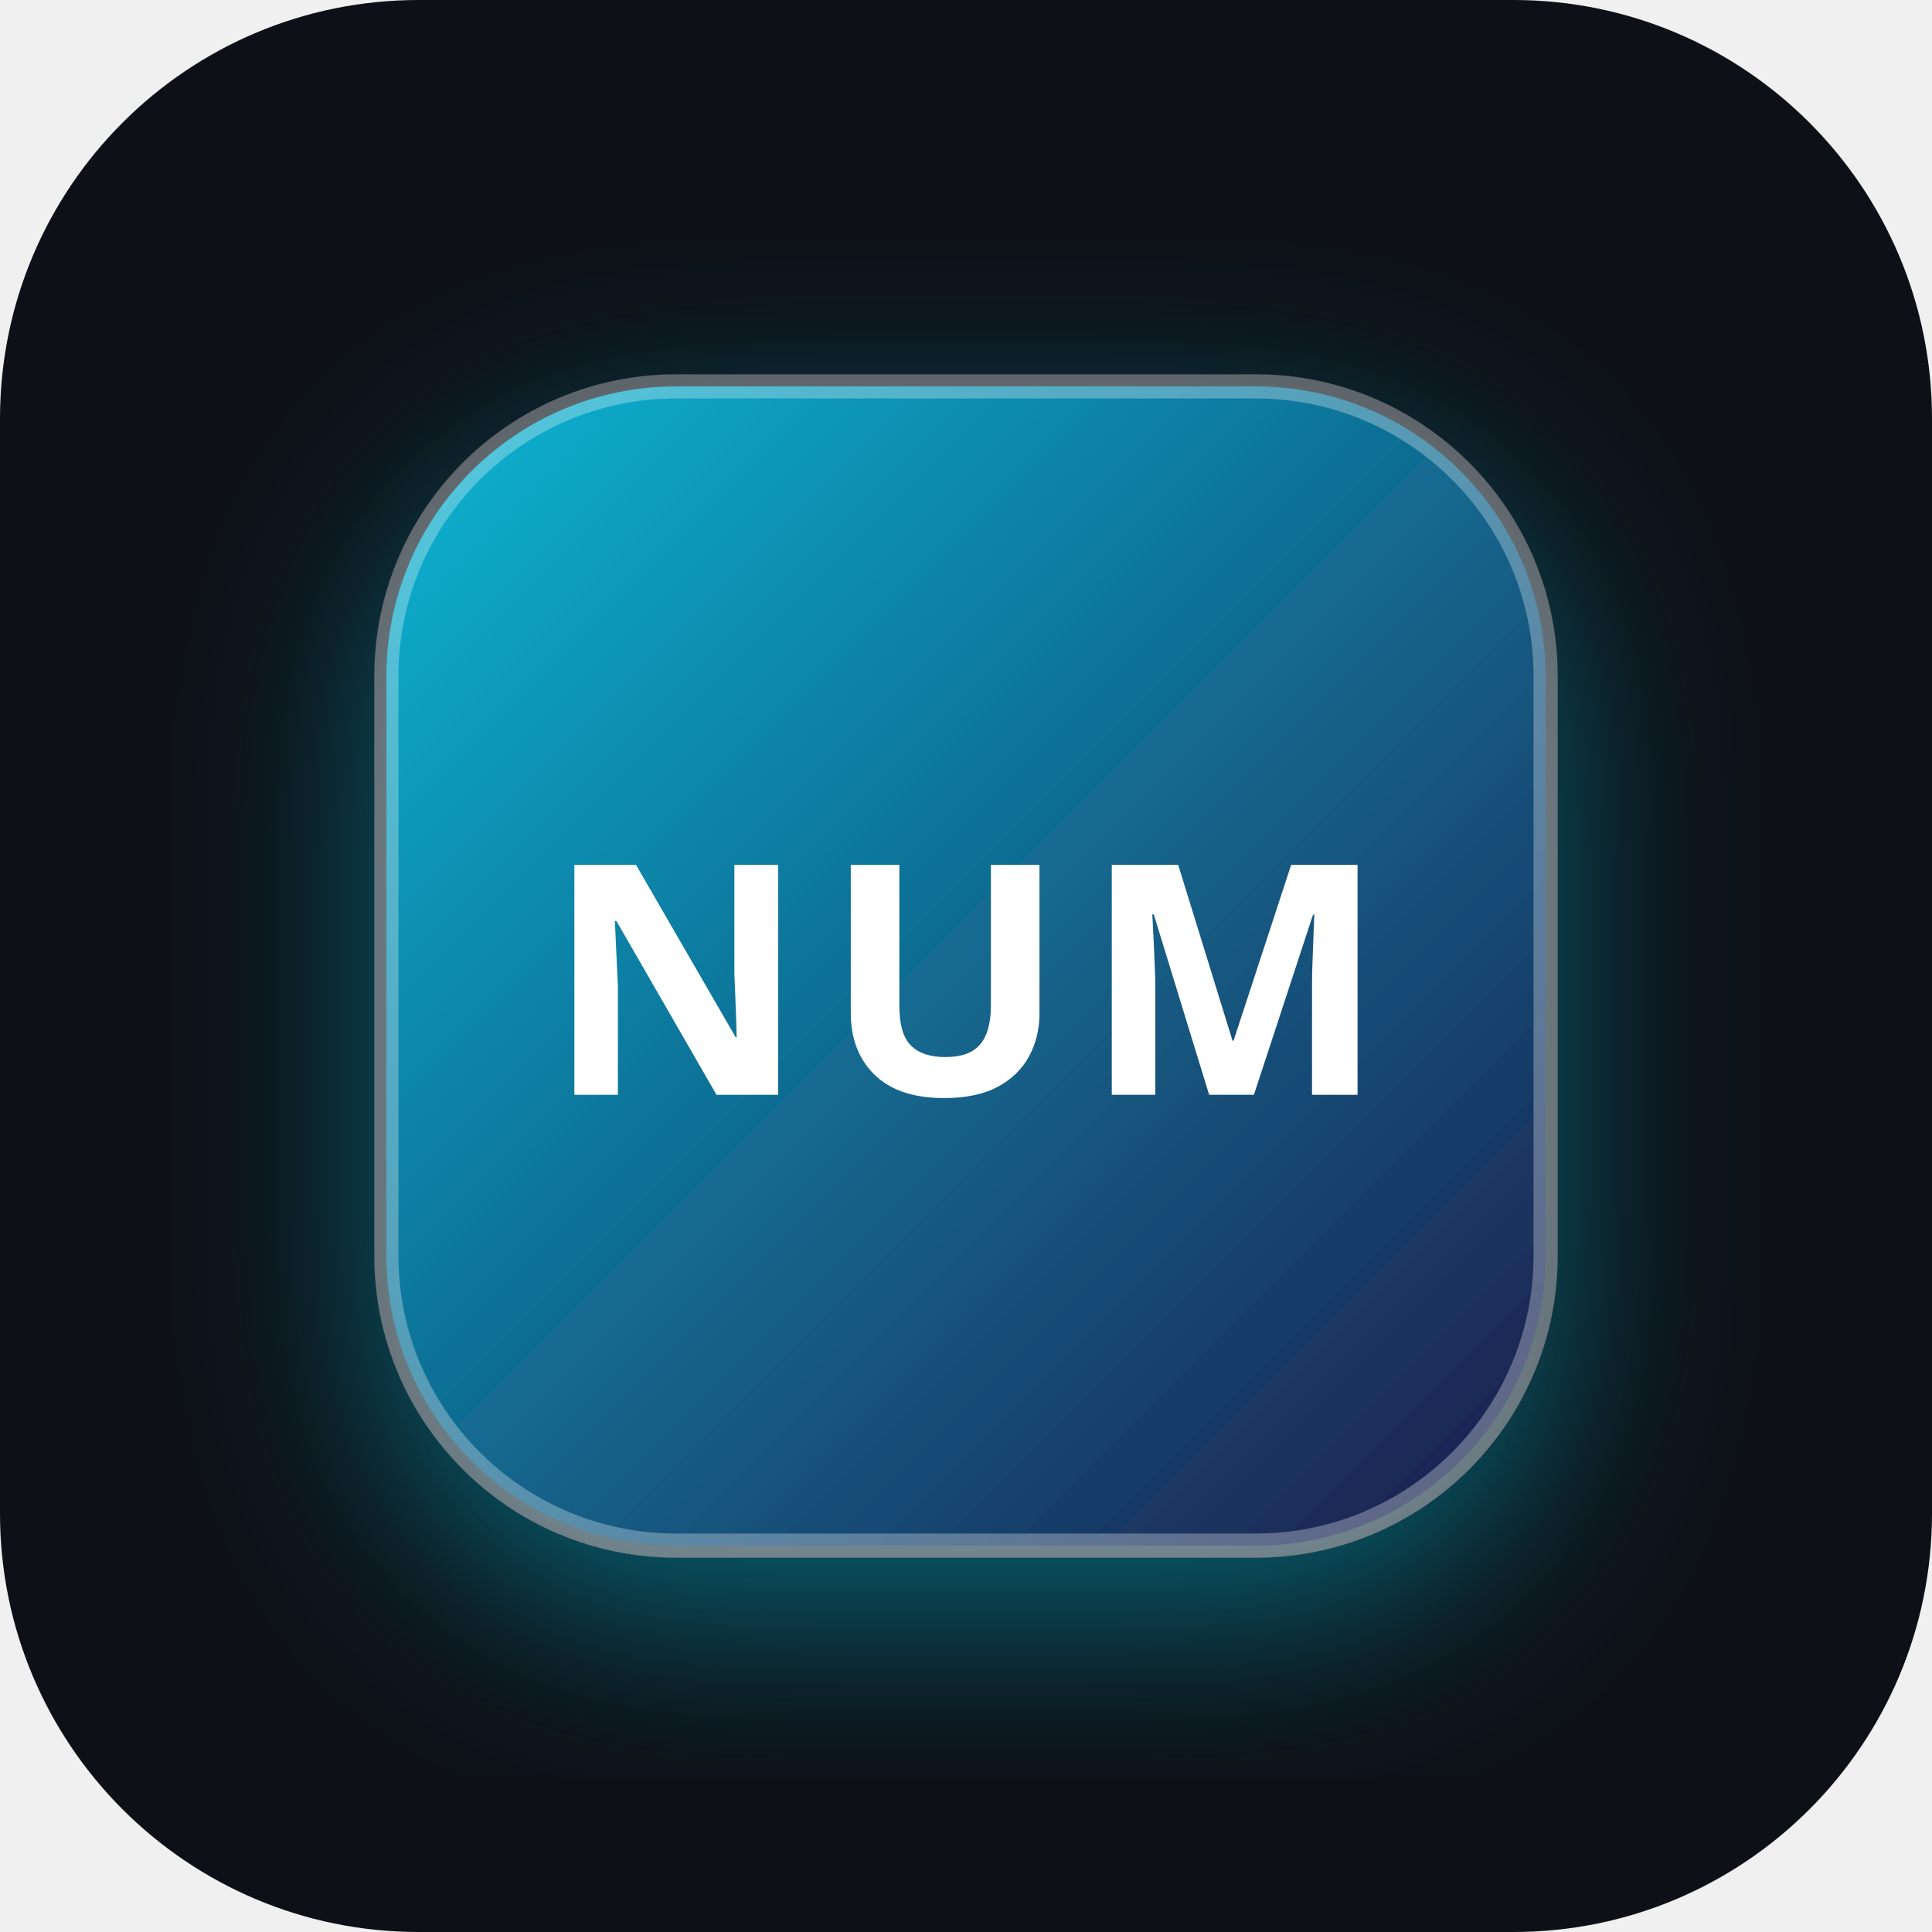
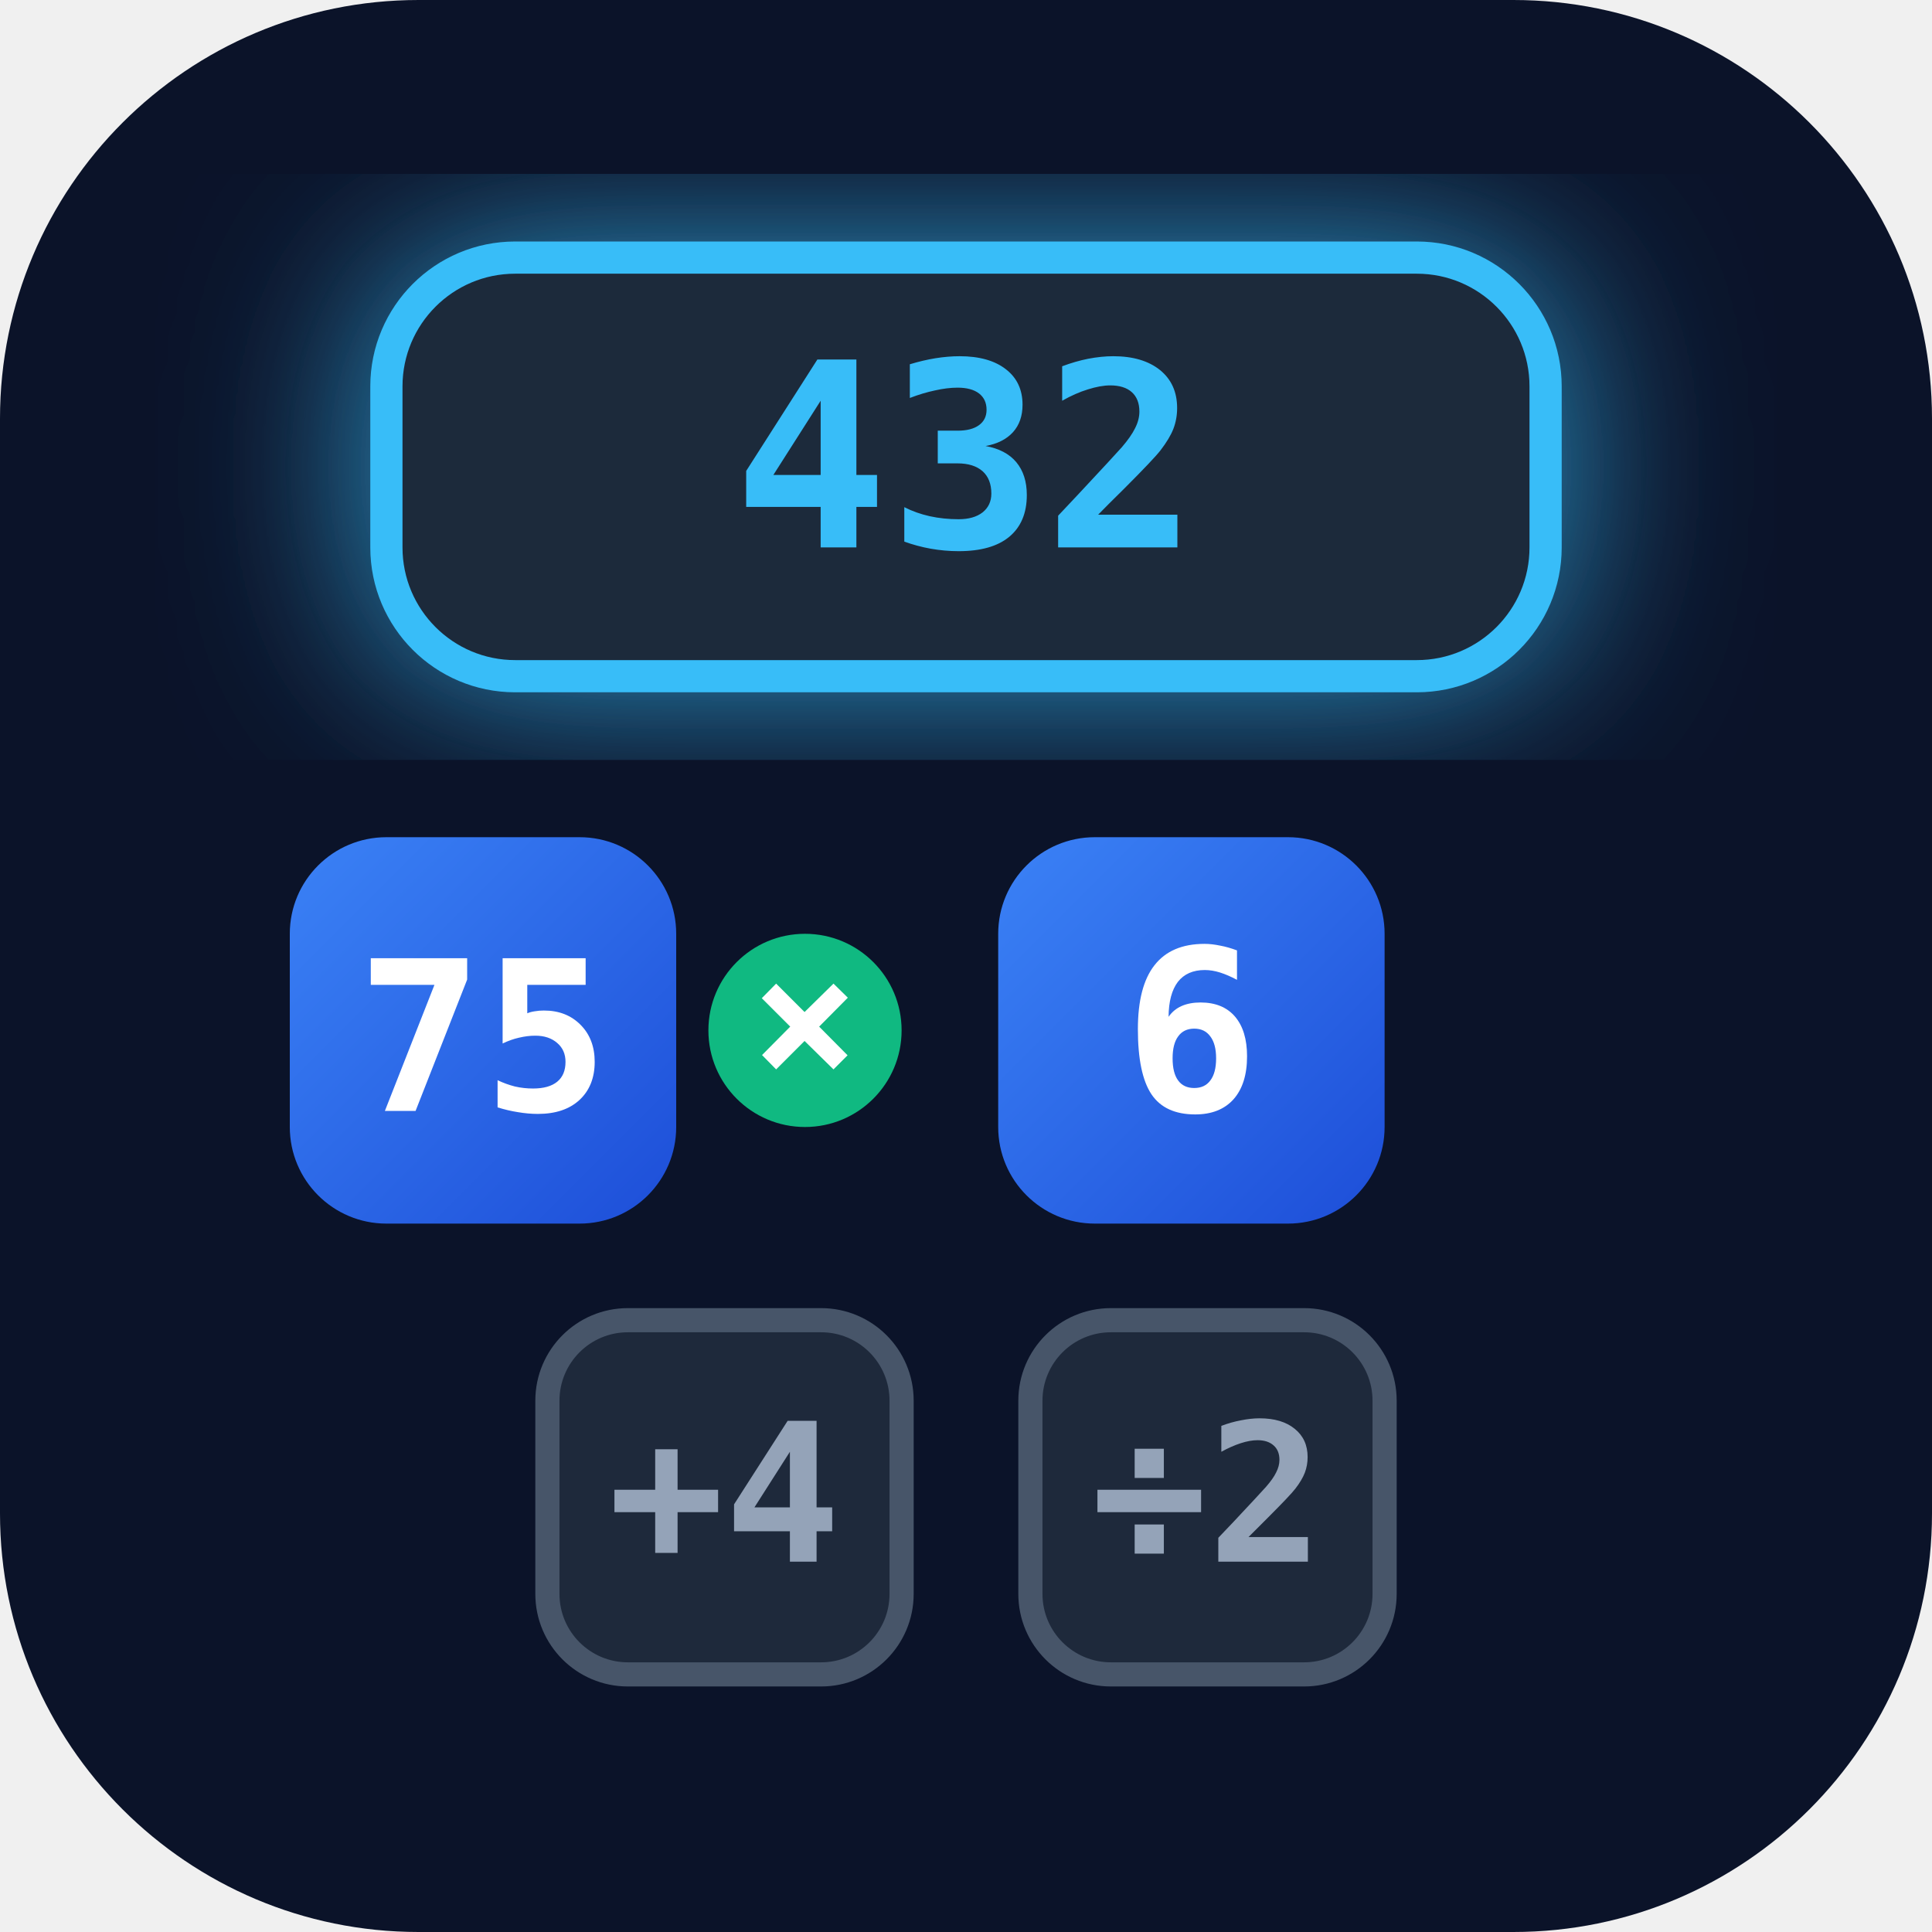
<svg xmlns="http://www.w3.org/2000/svg" viewBox="0 0 120 120">
  <defs>
-     <linearGradient id="g-numberdrop" x1="0%" y1="0%" x2="100%" y2="100%">
-       <stop offset="0%" stop-color="#06b6d4" />
-       <stop offset="100%" stop-color="#1e1b4b" />
+     <linearGradient id="nd-card" x1="0%" y1="0%" x2="100%" y2="100%">
+       <stop offset="0%" stop-color="#3b82f6" />
+       <stop offset="100%" stop-color="#1d4ed8" />
    </linearGradient>
-     <filter id="gf-numberdrop" x="-20%" y="-20%" width="140%" height="140%">
-       <feDropShadow dx="0" dy="4" stdDeviation="6" flood-color="#06b6d4" flood-opacity="0.5" />
+     <filter id="nd-glow" x="-20%" y="-20%" width="140%" height="140%">
+       <feDropShadow dx="0" dy="0" stdDeviation="6" flood-color="#38bdf8" flood-opacity="0.8" />
    </filter>
  </defs>
-   <rect width="120" height="120" rx="26" fill="#0d1117" />
-   <rect x="24" y="24" width="72" height="72" rx="18" fill="url(#g-numberdrop)" filter="url(#gf-numberdrop)" stroke="#ffffff" stroke-width="1.5" stroke-opacity="0.3" />
-   <text x="60" y="68" font-family="system-ui, sans-serif" font-weight="900" font-size="20" fill="#ffffff" text-anchor="middle" letter-spacing="1">NUM</text>
+   <rect width="120" height="120" rx="26" fill="#0b1329" />
+   <rect x="24" y="16" width="72" height="26" rx="8" fill="#1e293b" stroke="#38bdf8" stroke-width="2" filter="url(#nd-glow)" />
+   <text x="60" y="34" font-family="monospace" font-weight="900" font-size="16" fill="#38bdf8" text-anchor="middle">432</text>
+   <rect x="18" y="52" width="24" height="24" rx="6" fill="url(#nd-card)" />
+   <text x="30" y="69" font-family="monospace" font-weight="900" font-size="13" fill="#ffffff" text-anchor="middle">75</text>
+   <circle cx="50" cy="64" r="6" fill="#10b981" />
+   <text x="50" y="68" font-family="system-ui, sans-serif" font-weight="900" font-size="12" fill="#ffffff" text-anchor="middle">×</text>
+   <rect x="62" y="52" width="24" height="24" rx="6" fill="url(#nd-card)" />
+   <text x="74" y="69" font-family="monospace" font-weight="900" font-size="14" fill="#ffffff" text-anchor="middle">6</text>
+   <rect x="34" y="82" width="22" height="22" rx="5" fill="#1e293b" stroke="#475569" stroke-width="1.5" />
+   <text x="45" y="97" font-family="monospace" font-weight="900" font-size="12" fill="#94a3b8" text-anchor="middle">+4</text>
+   <rect x="64" y="82" width="22" height="22" rx="5" fill="#1e293b" stroke="#475569" stroke-width="1.5" />
+   <text x="75" y="97" font-family="monospace" font-weight="900" font-size="12" fill="#94a3b8" text-anchor="middle">÷2</text>
</svg>
